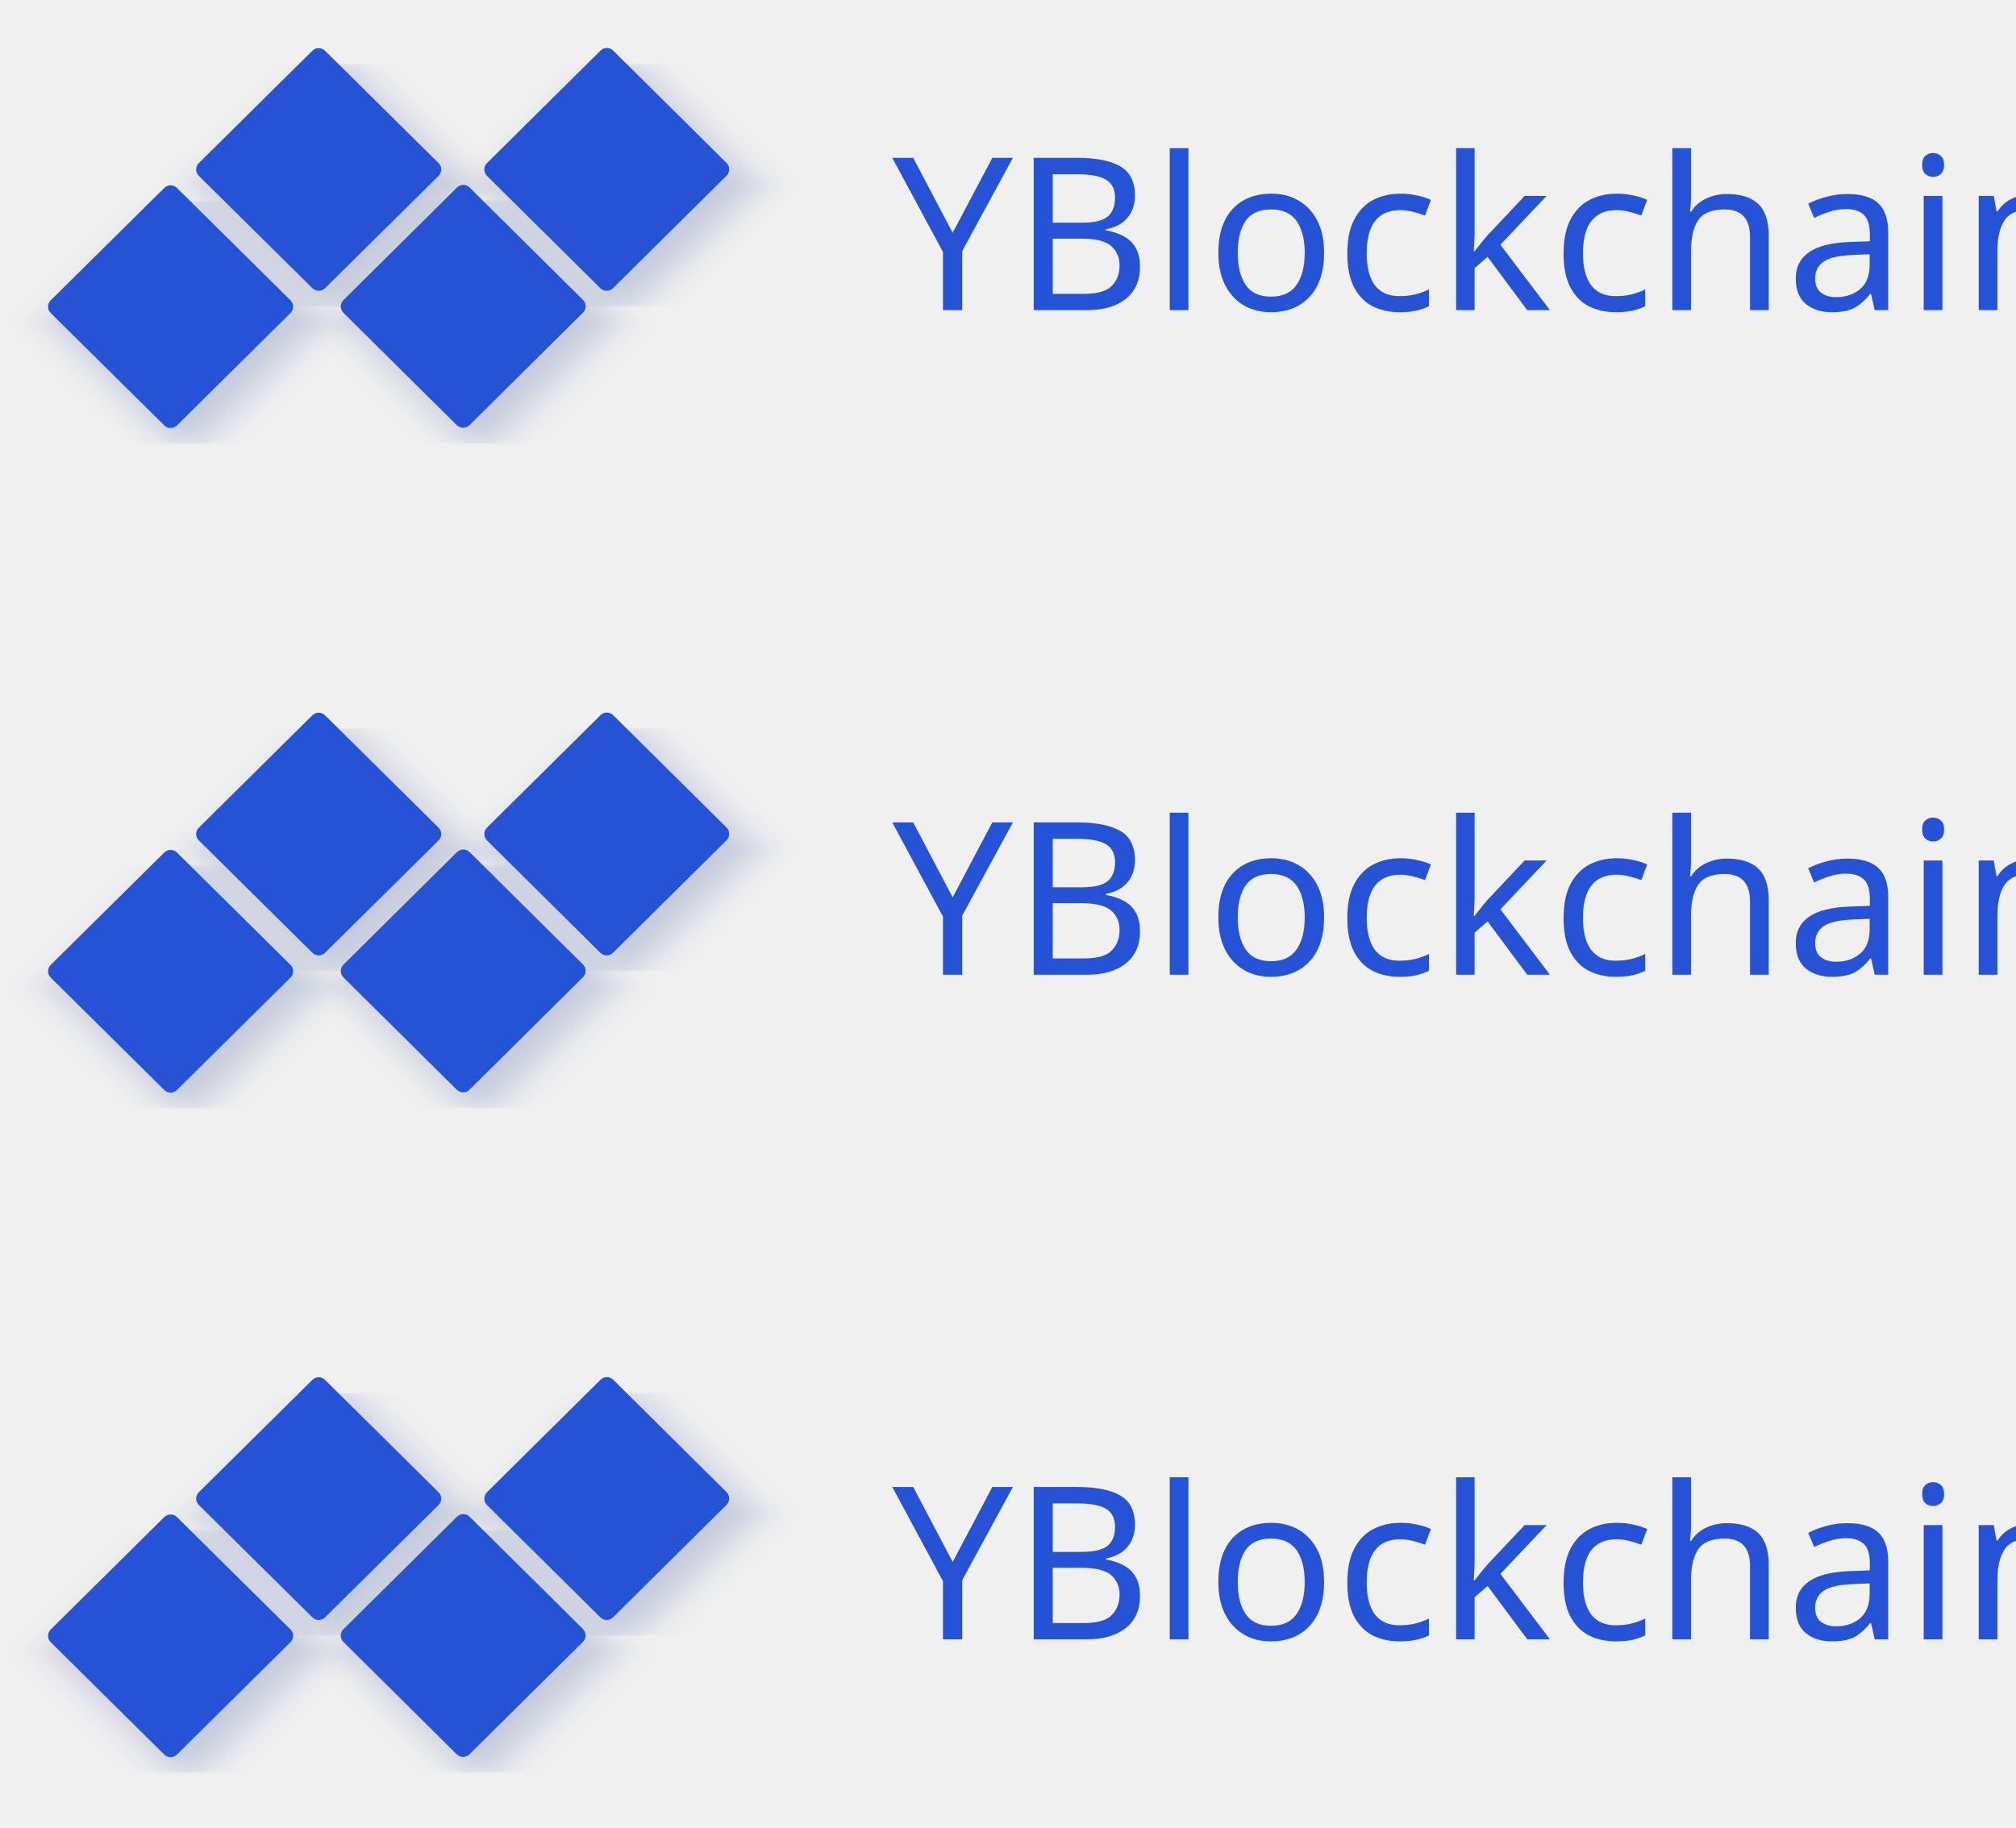
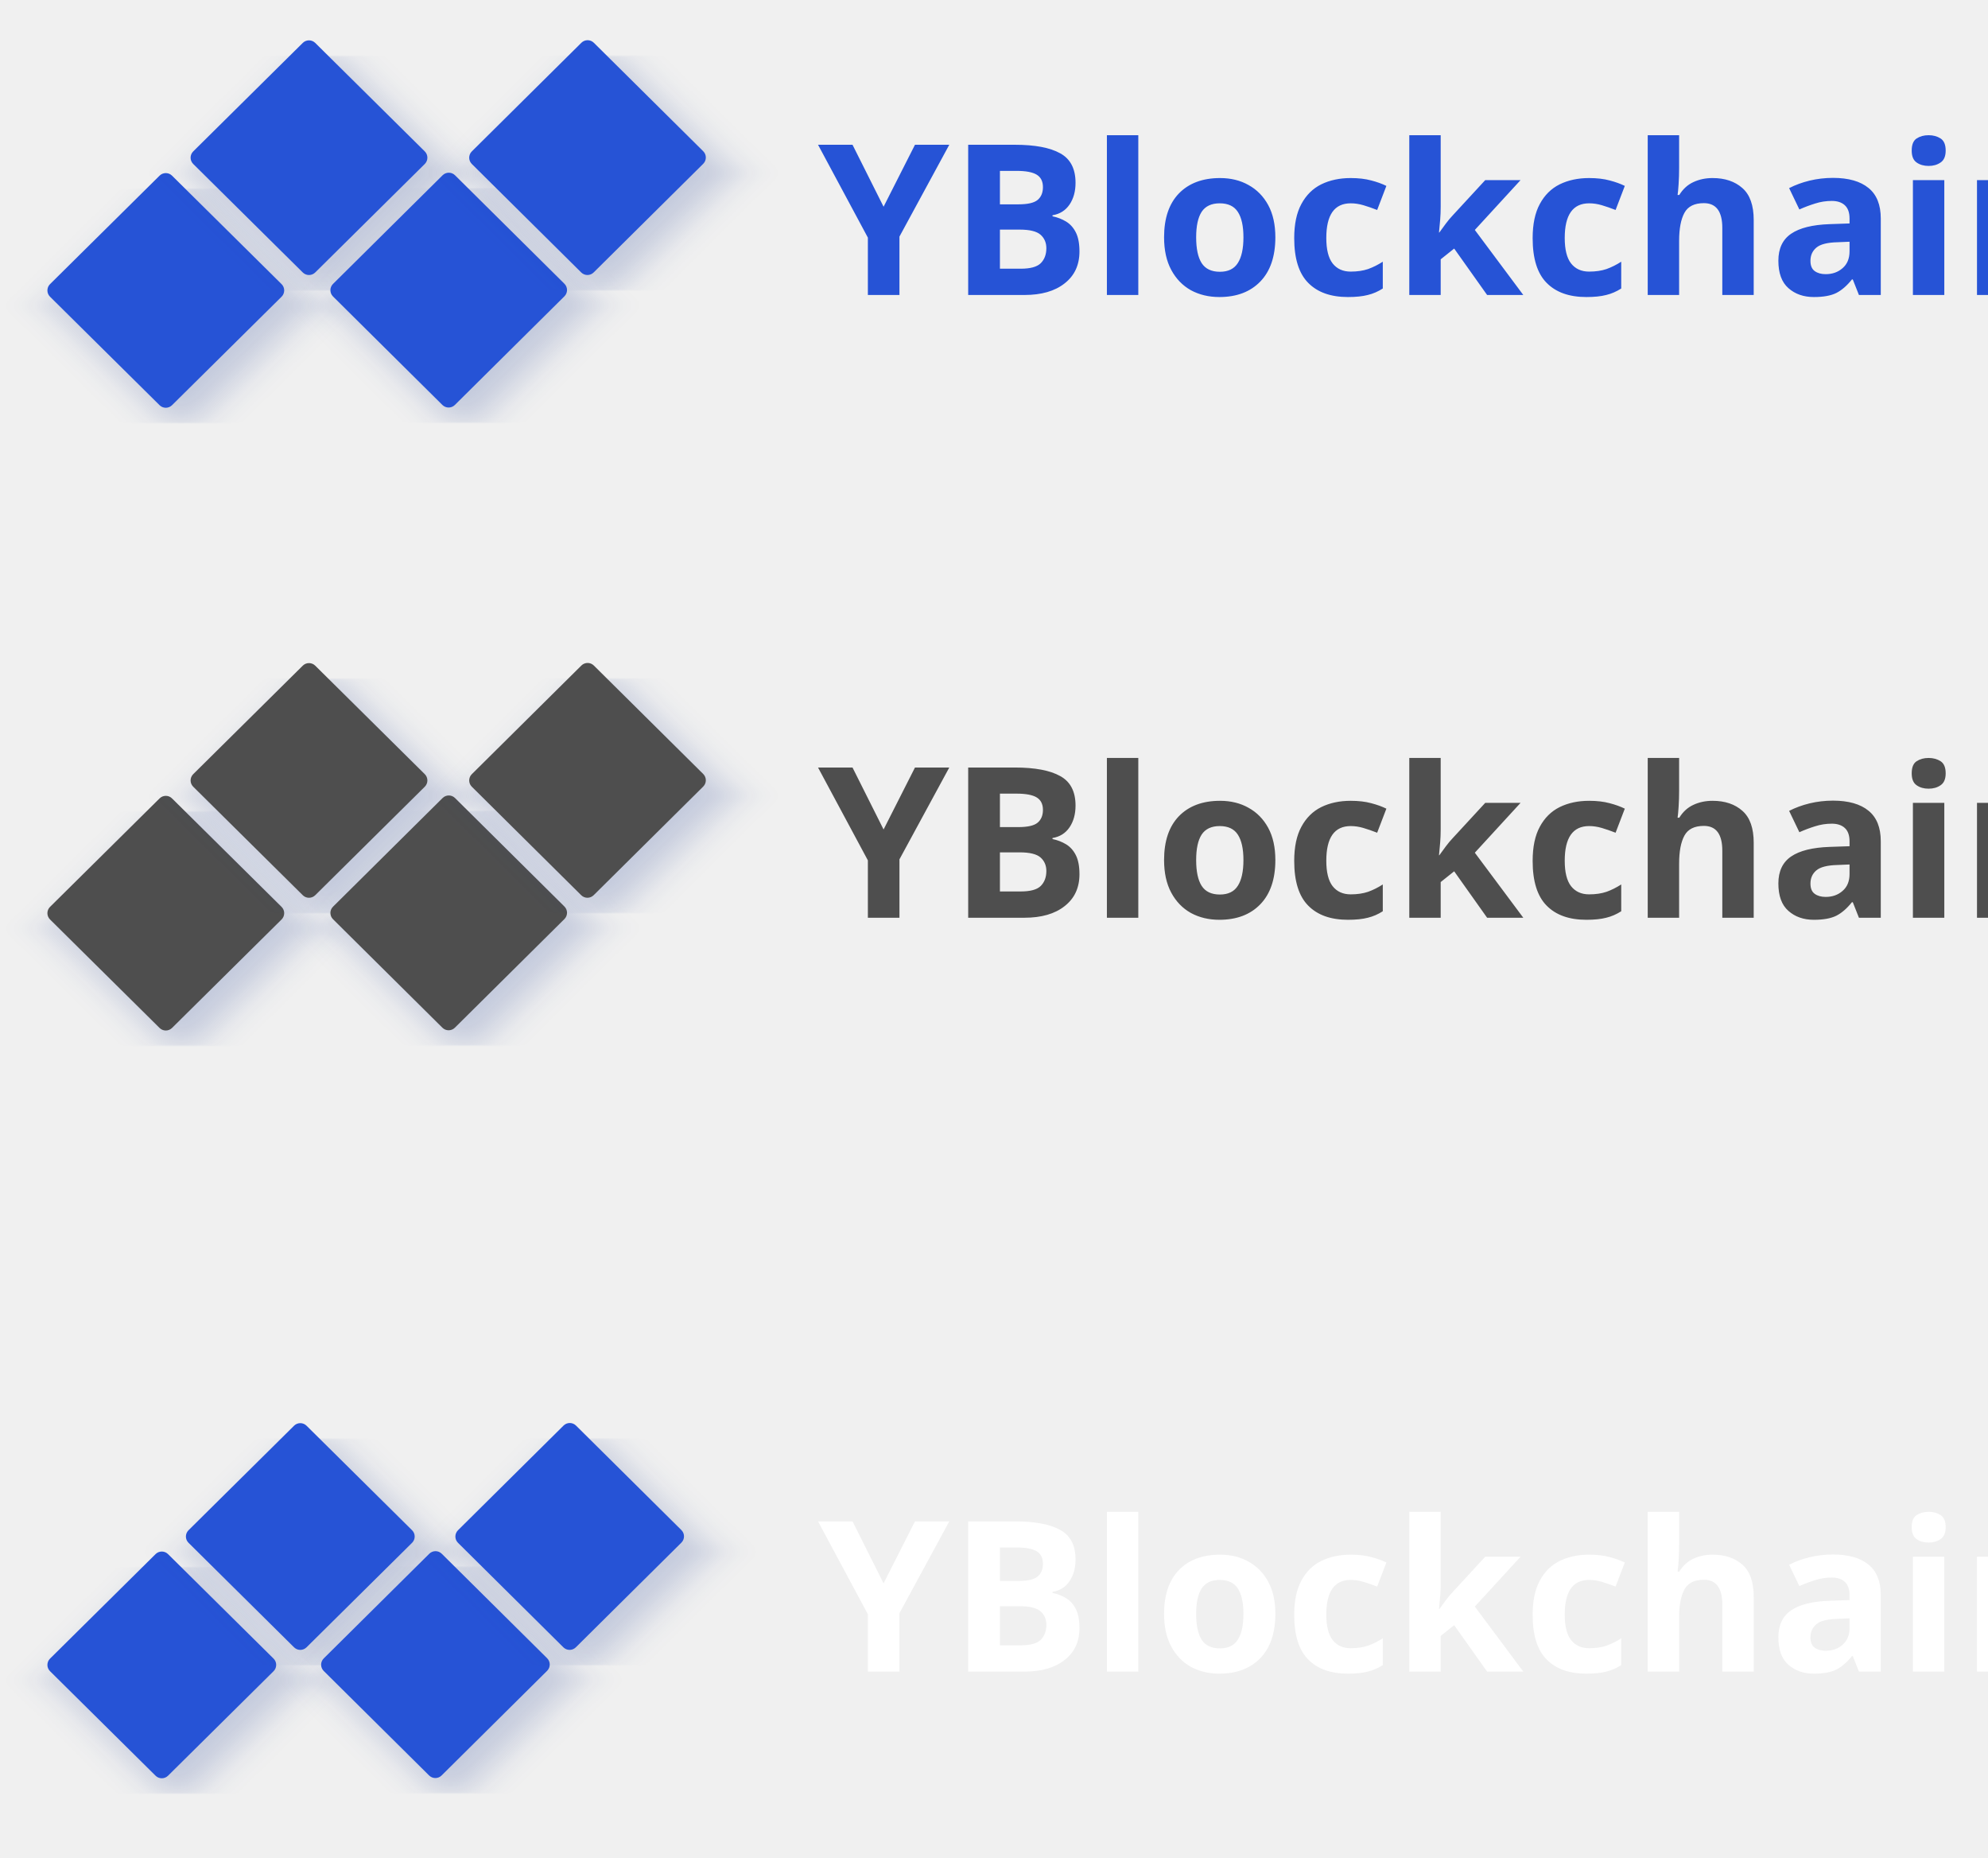
- <svg xmlns="http://www.w3.org/2000/svg" xmlns:xlink="http://www.w3.org/1999/xlink" width="182px" height="165px" viewBox="0 0 182 165" version="1.1">
+ <svg xmlns="http://www.w3.org/2000/svg" xmlns:xlink="http://www.w3.org/1999/xlink" width="182px" height="170px" viewBox="0 0 182 170" version="1.1">
  <defs>
-     <path d="M4.157,16.628 L18.58,16.703 C19.024,16.705 19.383,17.064 19.386,17.509 L19.46,31.931 C19.462,32.379 19.102,32.743 18.654,32.746 C18.651,32.746 18.649,32.746 18.646,32.746 L4.223,32.671 C3.779,32.669 3.419,32.31 3.417,31.865 L3.343,17.442 C3.34,16.995 3.701,16.631 4.148,16.628 C4.151,16.628 4.154,16.628 4.157,16.628 Z" id="path-1" />
-     <filter x="-52.7%" y="-40.3%" width="205.5%" height="205.5%" filterUnits="objectBoundingBox" id="filter-2">
+     <path d="M4.092,15.54 L18.204,15.611 C18.649,15.613 19.008,15.972 19.01,16.417 L19.081,30.53 C19.083,30.977 18.722,31.341 18.275,31.344 C18.272,31.344 18.269,31.344 18.267,31.344 L4.154,31.273 C3.71,31.271 3.35,30.911 3.348,30.467 L3.277,16.354 C3.275,15.907 3.636,15.542 4.083,15.54 C4.086,15.54 4.089,15.54 4.092,15.54 Z" id="path-1" />
+     <filter x="-53.8%" y="-41.1%" width="207.6%" height="207.6%" filterUnits="objectBoundingBox" id="filter-2">
      <feMorphology radius="1" operator="dilate" in="SourceAlpha" result="shadowSpreadOuter1" />
      <feOffset dx="0" dy="2" in="shadowSpreadOuter1" result="shadowOffsetOuter1" />
      <feGaussianBlur stdDeviation="1.5" in="shadowOffsetOuter1" result="shadowBlurOuter1" />
      <feColorMatrix values="0 0 0 0 0.071   0 0 0 0 0.196   0 0 0 0 0.553  0 0 0 0.2 0" type="matrix" in="shadowBlurOuter1" />
    </filter>
-     <path d="M17.527,4.241 L31.95,4.316 C32.394,4.318 32.753,4.678 32.755,5.122 L32.83,19.545 C32.832,19.992 32.471,20.357 32.024,20.359 C32.021,20.359 32.018,20.359 32.016,20.359 L17.593,20.284 C17.149,20.282 16.789,19.923 16.787,19.479 L16.712,5.056 C16.71,4.608 17.071,4.244 17.518,4.241 C17.521,4.241 17.524,4.241 17.527,4.241 Z" id="path-3" />
-     <filter x="-52.7%" y="-40.3%" width="205.5%" height="205.5%" filterUnits="objectBoundingBox" id="filter-4">
+     <path d="M17.201,3.391 L31.314,3.461 C31.758,3.463 32.117,3.823 32.12,4.267 L32.19,18.38 C32.192,18.827 31.831,19.192 31.384,19.194 C31.381,19.194 31.379,19.194 31.376,19.194 L17.263,19.124 C16.819,19.121 16.459,18.762 16.457,18.318 L16.387,4.205 C16.384,3.757 16.745,3.393 17.193,3.391 C17.195,3.391 17.198,3.391 17.201,3.391 Z" id="path-3" />
+     <filter x="-53.8%" y="-41.1%" width="207.6%" height="207.6%" filterUnits="objectBoundingBox" id="filter-4">
      <feMorphology radius="1" operator="dilate" in="SourceAlpha" result="shadowSpreadOuter1" />
      <feOffset dx="0" dy="2" in="shadowSpreadOuter1" result="shadowOffsetOuter1" />
      <feGaussianBlur stdDeviation="1.5" in="shadowOffsetOuter1" result="shadowBlurOuter1" />
      <feColorMatrix values="0 0 0 0 0.071   0 0 0 0 0.196   0 0 0 0 0.553  0 0 0 0.2 0" type="matrix" in="shadowBlurOuter1" />
    </filter>
-     <path d="M30.572,16.611 L45.005,16.675 C45.449,16.677 45.809,17.037 45.811,17.481 L45.875,31.892 C45.877,32.34 45.516,32.704 45.069,32.706 C45.067,32.706 45.064,32.706 45.062,32.706 L30.629,32.641 C30.184,32.639 29.824,32.28 29.822,31.835 L29.758,17.424 C29.756,16.977 30.117,16.613 30.564,16.611 C30.567,16.611 30.569,16.611 30.572,16.611 Z" id="path-5" />
-     <filter x="-52.7%" y="-40.4%" width="205.5%" height="205.6%" filterUnits="objectBoundingBox" id="filter-6">
+     <path d="M29.991,15.523 L44.114,15.584 C44.559,15.585 44.919,15.945 44.921,16.39 L44.981,30.491 C44.983,30.938 44.622,31.303 44.175,31.304 C44.172,31.304 44.17,31.304 44.168,31.304 L30.045,31.244 C29.6,31.242 29.24,30.882 29.238,30.437 L29.178,16.336 C29.176,15.889 29.537,15.525 29.984,15.523 C29.987,15.523 29.989,15.523 29.991,15.523 Z" id="path-5" />
+     <filter x="-53.8%" y="-41.2%" width="207.6%" height="207.7%" filterUnits="objectBoundingBox" id="filter-6">
      <feMorphology radius="1" operator="dilate" in="SourceAlpha" result="shadowSpreadOuter1" />
      <feOffset dx="0" dy="2" in="shadowSpreadOuter1" result="shadowOffsetOuter1" />
      <feGaussianBlur stdDeviation="1.5" in="shadowOffsetOuter1" result="shadowBlurOuter1" />
      <feColorMatrix values="0 0 0 0 0.071   0 0 0 0 0.196   0 0 0 0 0.553  0 0 0 0.2 0" type="matrix" in="shadowBlurOuter1" />
    </filter>
-     <path d="M43.531,4.245 L57.965,4.31 C58.409,4.312 58.769,4.672 58.771,5.116 L58.835,19.527 C58.837,19.974 58.476,20.338 58.029,20.34 C58.026,20.34 58.024,20.34 58.022,20.34 L43.588,20.276 C43.144,20.274 42.784,19.914 42.782,19.47 L42.718,5.059 C42.716,4.612 43.077,4.247 43.524,4.245 C43.527,4.245 43.529,4.245 43.531,4.245 Z" id="path-7" />
-     <filter x="-52.7%" y="-40.4%" width="205.5%" height="205.6%" filterUnits="objectBoundingBox" id="filter-8">
+     <path d="M42.699,3.394 L56.822,3.455 C57.266,3.457 57.626,3.817 57.628,4.262 L57.689,18.362 C57.691,18.81 57.329,19.174 56.882,19.176 C56.88,19.176 56.877,19.176 56.875,19.176 L42.752,19.115 C42.308,19.113 41.948,18.753 41.946,18.309 L41.885,4.208 C41.883,3.761 42.244,3.396 42.692,3.394 C42.694,3.394 42.696,3.394 42.699,3.394 Z" id="path-7" />
+     <filter x="-53.8%" y="-41.2%" width="207.6%" height="207.7%" filterUnits="objectBoundingBox" id="filter-8">
      <feMorphology radius="1" operator="dilate" in="SourceAlpha" result="shadowSpreadOuter1" />
      <feOffset dx="0" dy="2" in="shadowSpreadOuter1" result="shadowOffsetOuter1" />
      <feGaussianBlur stdDeviation="1.5" in="shadowOffsetOuter1" result="shadowBlurOuter1" />
      <feColorMatrix values="0 0 0 0 0.071   0 0 0 0 0.196   0 0 0 0 0.553  0 0 0 0.2 0" type="matrix" in="shadowBlurOuter1" />
    </filter>
-     <path d="M4.157,16.628 L18.58,16.703 C19.024,16.705 19.383,17.064 19.386,17.509 L19.46,31.931 C19.462,32.379 19.102,32.743 18.654,32.746 C18.651,32.746 18.649,32.746 18.646,32.746 L4.223,32.671 C3.779,32.669 3.419,32.31 3.417,31.865 L3.343,17.442 C3.34,16.995 3.701,16.631 4.148,16.628 C4.151,16.628 4.154,16.628 4.157,16.628 Z" id="path-9" />
-     <filter x="-52.7%" y="-40.3%" width="205.5%" height="205.5%" filterUnits="objectBoundingBox" id="filter-10">
+     <path d="M4.092,15.54 L18.204,15.611 C18.649,15.613 19.008,15.972 19.01,16.417 L19.081,30.53 C19.083,30.977 18.722,31.341 18.275,31.344 C18.272,31.344 18.269,31.344 18.267,31.344 L4.154,31.273 C3.71,31.271 3.35,30.911 3.348,30.467 L3.277,16.354 C3.275,15.907 3.636,15.542 4.083,15.54 C4.086,15.54 4.089,15.54 4.092,15.54 Z" id="path-9" />
+     <filter x="-53.8%" y="-41.1%" width="207.6%" height="207.6%" filterUnits="objectBoundingBox" id="filter-10">
      <feMorphology radius="1" operator="dilate" in="SourceAlpha" result="shadowSpreadOuter1" />
      <feOffset dx="0" dy="2" in="shadowSpreadOuter1" result="shadowOffsetOuter1" />
      <feGaussianBlur stdDeviation="1.5" in="shadowOffsetOuter1" result="shadowBlurOuter1" />
      <feColorMatrix values="0 0 0 0 0.071   0 0 0 0 0.196   0 0 0 0 0.553  0 0 0 0.2 0" type="matrix" in="shadowBlurOuter1" />
    </filter>
-     <path d="M17.527,4.241 L31.95,4.316 C32.394,4.318 32.753,4.678 32.755,5.122 L32.83,19.545 C32.832,19.992 32.471,20.357 32.024,20.359 C32.021,20.359 32.018,20.359 32.016,20.359 L17.593,20.284 C17.149,20.282 16.789,19.923 16.787,19.479 L16.712,5.056 C16.71,4.608 17.071,4.244 17.518,4.241 C17.521,4.241 17.524,4.241 17.527,4.241 Z" id="path-11" />
-     <filter x="-52.7%" y="-40.3%" width="205.5%" height="205.5%" filterUnits="objectBoundingBox" id="filter-12">
+     <path d="M17.201,3.391 L31.314,3.461 C31.758,3.463 32.117,3.823 32.12,4.267 L32.19,18.38 C32.192,18.827 31.831,19.192 31.384,19.194 C31.381,19.194 31.379,19.194 31.376,19.194 L17.263,19.124 C16.819,19.121 16.459,18.762 16.457,18.318 L16.387,4.205 C16.384,3.757 16.745,3.393 17.193,3.391 C17.195,3.391 17.198,3.391 17.201,3.391 Z" id="path-11" />
+     <filter x="-53.8%" y="-41.1%" width="207.6%" height="207.6%" filterUnits="objectBoundingBox" id="filter-12">
      <feMorphology radius="1" operator="dilate" in="SourceAlpha" result="shadowSpreadOuter1" />
      <feOffset dx="0" dy="2" in="shadowSpreadOuter1" result="shadowOffsetOuter1" />
      <feGaussianBlur stdDeviation="1.5" in="shadowOffsetOuter1" result="shadowBlurOuter1" />
      <feColorMatrix values="0 0 0 0 0.071   0 0 0 0 0.196   0 0 0 0 0.553  0 0 0 0.2 0" type="matrix" in="shadowBlurOuter1" />
    </filter>
-     <path d="M30.572,16.611 L45.005,16.675 C45.449,16.677 45.809,17.037 45.811,17.481 L45.875,31.892 C45.877,32.34 45.516,32.704 45.069,32.706 C45.067,32.706 45.064,32.706 45.062,32.706 L30.629,32.641 C30.184,32.639 29.824,32.28 29.822,31.835 L29.758,17.424 C29.756,16.977 30.117,16.613 30.564,16.611 C30.567,16.611 30.569,16.611 30.572,16.611 Z" id="path-13" />
-     <filter x="-52.7%" y="-40.4%" width="205.5%" height="205.6%" filterUnits="objectBoundingBox" id="filter-14">
+     <path d="M29.991,15.523 L44.114,15.584 C44.559,15.585 44.919,15.945 44.921,16.39 L44.981,30.491 C44.983,30.938 44.622,31.303 44.175,31.304 C44.172,31.304 44.17,31.304 44.168,31.304 L30.045,31.244 C29.6,31.242 29.24,30.882 29.238,30.437 L29.178,16.336 C29.176,15.889 29.537,15.525 29.984,15.523 C29.987,15.523 29.989,15.523 29.991,15.523 Z" id="path-13" />
+     <filter x="-53.8%" y="-41.2%" width="207.6%" height="207.7%" filterUnits="objectBoundingBox" id="filter-14">
      <feMorphology radius="1" operator="dilate" in="SourceAlpha" result="shadowSpreadOuter1" />
      <feOffset dx="0" dy="2" in="shadowSpreadOuter1" result="shadowOffsetOuter1" />
      <feGaussianBlur stdDeviation="1.5" in="shadowOffsetOuter1" result="shadowBlurOuter1" />
      <feColorMatrix values="0 0 0 0 0.071   0 0 0 0 0.196   0 0 0 0 0.553  0 0 0 0.2 0" type="matrix" in="shadowBlurOuter1" />
    </filter>
-     <path d="M43.531,4.245 L57.965,4.31 C58.409,4.312 58.769,4.672 58.771,5.116 L58.835,19.527 C58.837,19.974 58.476,20.338 58.029,20.34 C58.026,20.34 58.024,20.34 58.022,20.34 L43.588,20.276 C43.144,20.274 42.784,19.914 42.782,19.47 L42.718,5.059 C42.716,4.612 43.077,4.247 43.524,4.245 C43.527,4.245 43.529,4.245 43.531,4.245 Z" id="path-15" />
-     <filter x="-52.7%" y="-40.4%" width="205.5%" height="205.6%" filterUnits="objectBoundingBox" id="filter-16">
+     <path d="M42.699,3.394 L56.822,3.455 C57.266,3.457 57.626,3.817 57.628,4.262 L57.689,18.362 C57.691,18.81 57.329,19.174 56.882,19.176 C56.88,19.176 56.877,19.176 56.875,19.176 L42.752,19.115 C42.308,19.113 41.948,18.753 41.946,18.309 L41.885,4.208 C41.883,3.761 42.244,3.396 42.692,3.394 C42.694,3.394 42.696,3.394 42.699,3.394 Z" id="path-15" />
+     <filter x="-53.8%" y="-41.2%" width="207.6%" height="207.7%" filterUnits="objectBoundingBox" id="filter-16">
      <feMorphology radius="1" operator="dilate" in="SourceAlpha" result="shadowSpreadOuter1" />
      <feOffset dx="0" dy="2" in="shadowSpreadOuter1" result="shadowOffsetOuter1" />
      <feGaussianBlur stdDeviation="1.5" in="shadowOffsetOuter1" result="shadowBlurOuter1" />
      <feColorMatrix values="0 0 0 0 0.071   0 0 0 0 0.196   0 0 0 0 0.553  0 0 0 0.2 0" type="matrix" in="shadowBlurOuter1" />
    </filter>
-     <path d="M4.157,16.628 L18.58,16.703 C19.024,16.705 19.383,17.064 19.386,17.509 L19.46,31.931 C19.462,32.379 19.102,32.743 18.654,32.746 C18.651,32.746 18.649,32.746 18.646,32.746 L4.223,32.671 C3.779,32.669 3.419,32.31 3.417,31.865 L3.343,17.442 C3.34,16.995 3.701,16.631 4.148,16.628 C4.151,16.628 4.154,16.628 4.157,16.628 Z" id="path-17" />
-     <filter x="-52.7%" y="-40.3%" width="205.5%" height="205.5%" filterUnits="objectBoundingBox" id="filter-18">
+     <path d="M3.984,15.031 L17.581,15.099 C18.025,15.101 18.385,15.46 18.387,15.905 L18.455,29.502 C18.457,29.949 18.096,30.314 17.649,30.316 C17.646,30.316 17.644,30.316 17.641,30.316 L4.044,30.248 C3.6,30.246 3.24,29.886 3.238,29.442 L3.17,15.845 C3.168,15.397 3.529,15.033 3.976,15.031 C3.979,15.031 3.981,15.031 3.984,15.031 Z" id="path-17" />
+     <filter x="-55.6%" y="-42.5%" width="211.2%" height="211.2%" filterUnits="objectBoundingBox" id="filter-18">
      <feMorphology radius="1" operator="dilate" in="SourceAlpha" result="shadowSpreadOuter1" />
      <feOffset dx="0" dy="2" in="shadowSpreadOuter1" result="shadowOffsetOuter1" />
      <feGaussianBlur stdDeviation="1.5" in="shadowOffsetOuter1" result="shadowBlurOuter1" />
      <feColorMatrix values="0 0 0 0 0.071   0 0 0 0 0.196   0 0 0 0 0.553  0 0 0 0.2 0" type="matrix" in="shadowBlurOuter1" />
    </filter>
-     <path d="M17.527,4.241 L31.95,4.316 C32.394,4.318 32.753,4.678 32.755,5.122 L32.83,19.545 C32.832,19.992 32.471,20.357 32.024,20.359 C32.021,20.359 32.018,20.359 32.016,20.359 L17.593,20.284 C17.149,20.282 16.789,19.923 16.787,19.479 L16.712,5.056 C16.71,4.608 17.071,4.244 17.518,4.241 C17.521,4.241 17.524,4.241 17.527,4.241 Z" id="path-19" />
-     <filter x="-52.7%" y="-40.3%" width="205.5%" height="205.5%" filterUnits="objectBoundingBox" id="filter-20">
+     <path d="M16.664,3.28 L30.261,3.347 C30.705,3.35 31.064,3.709 31.067,4.153 L31.134,17.751 C31.137,18.198 30.776,18.562 30.328,18.565 C30.326,18.565 30.323,18.565 30.32,18.565 L16.723,18.497 C16.279,18.495 15.92,18.135 15.917,17.691 L15.85,4.094 C15.847,3.646 16.208,3.282 16.655,3.28 C16.658,3.28 16.661,3.28 16.664,3.28 Z" id="path-19" />
+     <filter x="-55.6%" y="-42.5%" width="211.2%" height="211.2%" filterUnits="objectBoundingBox" id="filter-20">
      <feMorphology radius="1" operator="dilate" in="SourceAlpha" result="shadowSpreadOuter1" />
      <feOffset dx="0" dy="2" in="shadowSpreadOuter1" result="shadowOffsetOuter1" />
      <feGaussianBlur stdDeviation="1.5" in="shadowOffsetOuter1" result="shadowBlurOuter1" />
      <feColorMatrix values="0 0 0 0 0.071   0 0 0 0 0.196   0 0 0 0 0.553  0 0 0 0.2 0" type="matrix" in="shadowBlurOuter1" />
    </filter>
-     <path d="M30.572,16.611 L45.005,16.675 C45.449,16.677 45.809,17.037 45.811,17.481 L45.875,31.892 C45.877,32.34 45.516,32.704 45.069,32.706 C45.067,32.706 45.064,32.706 45.062,32.706 L30.629,32.641 C30.184,32.639 29.824,32.28 29.822,31.835 L29.758,17.424 C29.756,16.977 30.117,16.613 30.564,16.611 C30.567,16.611 30.569,16.611 30.572,16.611 Z" id="path-21" />
-     <filter x="-52.7%" y="-40.4%" width="205.5%" height="205.6%" filterUnits="objectBoundingBox" id="filter-22">
+     <path d="M29.035,15.014 L42.642,15.072 C43.086,15.074 43.446,15.434 43.448,15.879 L43.506,29.464 C43.508,29.912 43.147,30.276 42.7,30.278 C42.698,30.278 42.695,30.278 42.693,30.278 L29.086,30.22 C28.642,30.218 28.282,29.858 28.28,29.413 L28.221,15.828 C28.219,15.38 28.581,15.016 29.028,15.014 C29.03,15.014 29.033,15.014 29.035,15.014 Z" id="path-21" />
+     <filter x="-55.6%" y="-42.6%" width="211.2%" height="211.4%" filterUnits="objectBoundingBox" id="filter-22">
      <feMorphology radius="1" operator="dilate" in="SourceAlpha" result="shadowSpreadOuter1" />
      <feOffset dx="0" dy="2" in="shadowSpreadOuter1" result="shadowOffsetOuter1" />
      <feGaussianBlur stdDeviation="1.5" in="shadowOffsetOuter1" result="shadowBlurOuter1" />
      <feColorMatrix values="0 0 0 0 0.071   0 0 0 0 0.196   0 0 0 0 0.553  0 0 0 0.2 0" type="matrix" in="shadowBlurOuter1" />
    </filter>
-     <path d="M43.531,4.245 L57.965,4.31 C58.409,4.312 58.769,4.672 58.771,5.116 L58.835,19.527 C58.837,19.974 58.476,20.338 58.029,20.34 C58.026,20.34 58.024,20.34 58.022,20.34 L43.588,20.276 C43.144,20.274 42.784,19.914 42.782,19.47 L42.718,5.059 C42.716,4.612 43.077,4.247 43.524,4.245 C43.527,4.245 43.529,4.245 43.531,4.245 Z" id="path-23" />
-     <filter x="-52.7%" y="-40.4%" width="205.5%" height="205.6%" filterUnits="objectBoundingBox" id="filter-24">
+     <path d="M41.325,3.283 L54.932,3.342 C55.377,3.344 55.737,3.703 55.739,4.148 L55.797,17.734 C55.799,18.181 55.438,18.545 54.991,18.547 C54.988,18.547 54.986,18.547 54.984,18.547 L41.377,18.489 C40.932,18.487 40.572,18.127 40.57,17.682 L40.512,4.097 C40.51,3.649 40.871,3.285 41.319,3.283 C41.321,3.283 41.323,3.283 41.325,3.283 Z" id="path-23" />
+     <filter x="-55.6%" y="-42.6%" width="211.2%" height="211.4%" filterUnits="objectBoundingBox" id="filter-24">
      <feMorphology radius="1" operator="dilate" in="SourceAlpha" result="shadowSpreadOuter1" />
      <feOffset dx="0" dy="2" in="shadowSpreadOuter1" result="shadowOffsetOuter1" />
      <feGaussianBlur stdDeviation="1.5" in="shadowOffsetOuter1" result="shadowBlurOuter1" />
      <feColorMatrix values="0 0 0 0 0.071   0 0 0 0 0.196   0 0 0 0 0.553  0 0 0 0.2 0" type="matrix" in="shadowBlurOuter1" />
    </filter>
  </defs>
  <g id="Page-1" stroke="none" stroke-width="1" fill="none" fill-rule="evenodd">
-     <g id="Group-6" transform="translate(4, 3)">
+     <g id="Group-8" transform="translate(4, -15)">
      <g id="Group-5">
-         <g id="Group-4">
-           <g id="Group-2">
-             <g id="Group-3">
-               <g id="Group">
-                 <g id="Rectangle-Copy-2" transform="translate(11.40137, 24.68698) rotate(-45) translate(-11.40137, -24.68698) ">
-                   <use fill="black" fill-opacity="1" filter="url(#filter-2)" xlink:href="#path-1" />
-                   <use fill="#2653D6" fill-rule="evenodd" xlink:href="#path-1" />
-                 </g>
-                 <g id="Rectangle-Copy-4" transform="translate(24.77109, 12.30015) rotate(-45) translate(-24.77109, -12.30015) ">
-                   <use fill="black" fill-opacity="1" filter="url(#filter-4)" xlink:href="#path-3" />
-                   <use fill="#2653D6" fill-rule="evenodd" xlink:href="#path-3" />
-                 </g>
-                 <g id="Rectangle-Copy-2" transform="translate(37.81665, 24.65827) rotate(-45) translate(-37.81665, -24.65827) ">
-                   <use fill="black" fill-opacity="1" filter="url(#filter-6)" xlink:href="#path-5" />
-                   <use fill="#2653D6" fill-rule="evenodd" xlink:href="#path-5" />
-                 </g>
-                 <g id="Rectangle-Copy-4" transform="translate(50.77653, 12.29282) rotate(-45) translate(-50.77653, -12.29282) ">
-                   <use fill="black" fill-opacity="1" filter="url(#filter-8)" xlink:href="#path-7" />
-                   <use fill="#2653D6" fill-rule="evenodd" xlink:href="#path-7" />
-                 </g>
+         <rect id="Rectangle" x="0" y="0" width="188" height="60" />
+         <g id="Group-7" transform="translate(0, 18)">
+           <g id="Group-3">
+             <g id="Group" transform="translate(0, 0.140264)">
+               <g id="Rectangle-Copy-2" transform="translate(11.17916, 23.44186) rotate(-45) translate(-11.17916, -23.44186) ">
+                 <use fill="black" fill-opacity="1" filter="url(#filter-2)" xlink:href="#path-1" />
+                 <use fill="#2653D6" fill-rule="evenodd" xlink:href="#path-1" />
              </g>
-               <text id="YBlockchain" font-family="Avenir-Light, Avenir" font-size="19.25" font-weight="300" fill="#2653D6">
-                 <tspan x="76.549" y="25">YBlockchain</tspan>
-               </text>
+               <g id="Rectangle-Copy-4" transform="translate(24.28831, 11.29235) rotate(-45) translate(-24.28831, -11.29235) ">
+                 <use fill="black" fill-opacity="1" filter="url(#filter-4)" xlink:href="#path-3" />
+                 <use fill="#2653D6" fill-rule="evenodd" xlink:href="#path-3" />
+               </g>
+               <g id="Rectangle-Copy-2" transform="translate(37.07962, 23.4137) rotate(-45) translate(-37.07962, -23.4137) ">
+                 <use fill="black" fill-opacity="1" filter="url(#filter-6)" xlink:href="#path-5" />
+                 <use fill="#2653D6" fill-rule="evenodd" xlink:href="#path-5" />
+               </g>
+               <g id="Rectangle-Copy-4" transform="translate(49.78691, 11.28516) rotate(-45) translate(-49.78691, -11.28516) ">
+                 <use fill="black" fill-opacity="1" filter="url(#filter-8)" xlink:href="#path-7" />
+                 <use fill="#2653D6" fill-rule="evenodd" xlink:href="#path-7" />
+               </g>
            </g>
+             <text id="YBlockchain" font-family="Avenir-Heavy, Avenir" font-size="19.25" font-weight="600" fill="#2653D6">
+               <tspan x="70.89" y="24">YBlockchain</tspan>
+             </text>
          </g>
        </g>
      </g>
-       <g id="Group-5" transform="translate(0, 60)">
-         <g id="Group-4">
-           <g id="Group-2">
-             <g id="Group-3">
-               <g id="Group">
-                 <g id="Rectangle-Copy-2" transform="translate(11.40137, 24.68698) rotate(-45) translate(-11.40137, -24.68698) ">
-                   <use fill="black" fill-opacity="1" filter="url(#filter-10)" xlink:href="#path-9" />
-                   <use fill="#2653D6" fill-rule="evenodd" xlink:href="#path-9" />
-                 </g>
-                 <g id="Rectangle-Copy-4" transform="translate(24.77109, 12.30015) rotate(-45) translate(-24.77109, -12.30015) ">
-                   <use fill="black" fill-opacity="1" filter="url(#filter-12)" xlink:href="#path-11" />
-                   <use fill="#2653D6" fill-rule="evenodd" xlink:href="#path-11" />
-                 </g>
-                 <g id="Rectangle-Copy-2" transform="translate(37.81665, 24.65827) rotate(-45) translate(-37.81665, -24.65827) ">
-                   <use fill="black" fill-opacity="1" filter="url(#filter-14)" xlink:href="#path-13" />
-                   <use fill="#2653D6" fill-rule="evenodd" xlink:href="#path-13" />
-                 </g>
-                 <g id="Rectangle-Copy-4" transform="translate(50.77653, 12.29282) rotate(-45) translate(-50.77653, -12.29282) ">
-                   <use fill="black" fill-opacity="1" filter="url(#filter-16)" xlink:href="#path-15" />
-                   <use fill="#2653D6" fill-rule="evenodd" xlink:href="#path-15" />
-                 </g>
+       <g id="Group-4" transform="translate(0, 63)">
+         <rect id="Rectangle" x="0" y="0" width="188" height="60" />
+         <g id="Group-7" transform="translate(0, 12)">
+           <g id="Group-3">
+             <g id="Group" transform="translate(0, 0.140264)">
+               <g id="Rectangle-Copy-2" transform="translate(11.17916, 23.44186) rotate(-45) translate(-11.17916, -23.44186) ">
+                 <use fill="black" fill-opacity="1" filter="url(#filter-10)" xlink:href="#path-9" />
+                 <use fill="#4E4E4E" fill-rule="evenodd" xlink:href="#path-9" />
              </g>
-               <text id="YBlockchain" font-family="Avenir-Light, Avenir" font-size="19.25" font-weight="300" fill="#2653D6">
-                 <tspan x="76.549" y="25">YBlockchain</tspan>
-               </text>
+               <g id="Rectangle-Copy-4" transform="translate(24.28831, 11.29235) rotate(-45) translate(-24.28831, -11.29235) ">
+                 <use fill="black" fill-opacity="1" filter="url(#filter-12)" xlink:href="#path-11" />
+                 <use fill="#4E4E4E" fill-rule="evenodd" xlink:href="#path-11" />
+               </g>
+               <g id="Rectangle-Copy-2" transform="translate(37.07962, 23.4137) rotate(-45) translate(-37.07962, -23.4137) ">
+                 <use fill="black" fill-opacity="1" filter="url(#filter-14)" xlink:href="#path-13" />
+                 <use fill="#4E4E4E" fill-rule="evenodd" xlink:href="#path-13" />
+               </g>
+               <g id="Rectangle-Copy-4" transform="translate(49.78691, 11.28516) rotate(-45) translate(-49.78691, -11.28516) ">
+                 <use fill="black" fill-opacity="1" filter="url(#filter-16)" xlink:href="#path-15" />
+                 <use fill="#4E4E4E" fill-rule="evenodd" xlink:href="#path-15" />
+               </g>
            </g>
+             <text id="YBlockchain" font-family="Avenir-Heavy, Avenir" font-size="19.25" font-weight="600" fill="#4E4E4E">
+               <tspan x="70.89" y="24">YBlockchain</tspan>
+             </text>
          </g>
        </g>
      </g>
-       <g id="Group-5" transform="translate(0, 120)">
-         <g id="Group-4">
-           <g id="Group-2">
-             <g id="Group-3">
-               <g id="Group">
-                 <g id="Rectangle-Copy-2" transform="translate(11.40137, 24.68698) rotate(-45) translate(-11.40137, -24.68698) ">
-                   <use fill="black" fill-opacity="1" filter="url(#filter-18)" xlink:href="#path-17" />
-                   <use fill="#2653D6" fill-rule="evenodd" xlink:href="#path-17" />
-                 </g>
-                 <g id="Rectangle-Copy-4" transform="translate(24.77109, 12.30015) rotate(-45) translate(-24.77109, -12.30015) ">
-                   <use fill="black" fill-opacity="1" filter="url(#filter-20)" xlink:href="#path-19" />
-                   <use fill="#2653D6" fill-rule="evenodd" xlink:href="#path-19" />
-                 </g>
-                 <g id="Rectangle-Copy-2" transform="translate(37.81665, 24.65827) rotate(-45) translate(-37.81665, -24.65827) ">
-                   <use fill="black" fill-opacity="1" filter="url(#filter-22)" xlink:href="#path-21" />
-                   <use fill="#2653D6" fill-rule="evenodd" xlink:href="#path-21" />
-                 </g>
-                 <g id="Rectangle-Copy-4" transform="translate(50.77653, 12.29282) rotate(-45) translate(-50.77653, -12.29282) ">
-                   <use fill="black" fill-opacity="1" filter="url(#filter-24)" xlink:href="#path-23" />
-                   <use fill="#2653D6" fill-rule="evenodd" xlink:href="#path-23" />
-                 </g>
-               </g>
-               <text id="YBlockchain" font-family="Avenir-Light, Avenir" font-size="19.25" font-weight="300" fill="#2653D6">
-                 <tspan x="76.549" y="25">YBlockchain</tspan>
-               </text>
+       <g id="Group-2" transform="translate(0, 126)">
+         <rect id="Rectangle" x="0" y="0" width="188" height="60" />
+         <g id="Group-3" transform="translate(0, 18)">
+           <g id="Group" transform="translate(0, 0.713794)">
+             <g id="Rectangle-Copy-2" transform="translate(10.81263, 22.67328) rotate(-45) translate(-10.81263, -22.67328) ">
+               <use fill="black" fill-opacity="1" filter="url(#filter-18)" xlink:href="#path-17" />
+               <use fill="#2653D6" fill-rule="evenodd" xlink:href="#path-17" />
+             </g>
+             <g id="Rectangle-Copy-4" transform="translate(23.49197, 10.92211) rotate(-45) translate(-23.49197, -10.92211) ">
+               <use fill="black" fill-opacity="1" filter="url(#filter-20)" xlink:href="#path-19" />
+               <use fill="#2653D6" fill-rule="evenodd" xlink:href="#path-19" />
+             </g>
+             <g id="Rectangle-Copy-2" transform="translate(35.86389, 22.64604) rotate(-45) translate(-35.86389, -22.64604) ">
+               <use fill="black" fill-opacity="1" filter="url(#filter-22)" xlink:href="#path-21" />
+               <use fill="#2653D6" fill-rule="evenodd" xlink:href="#path-21" />
+             </g>
+             <g id="Rectangle-Copy-4" transform="translate(48.15455, 10.91515) rotate(-45) translate(-48.15455, -10.91515) ">
+               <use fill="black" fill-opacity="1" filter="url(#filter-24)" xlink:href="#path-23" />
+               <use fill="#2653D6" fill-rule="evenodd" xlink:href="#path-23" />
            </g>
          </g>
+           <text id="YBlockchain" font-family="Avenir-Heavy, Avenir" font-size="19.25" font-weight="600" fill="#FFFFFF">
+             <tspan x="70.89" y="24">YBlockchain</tspan>
+           </text>
        </g>
      </g>
    </g>
  </g>
</svg>
